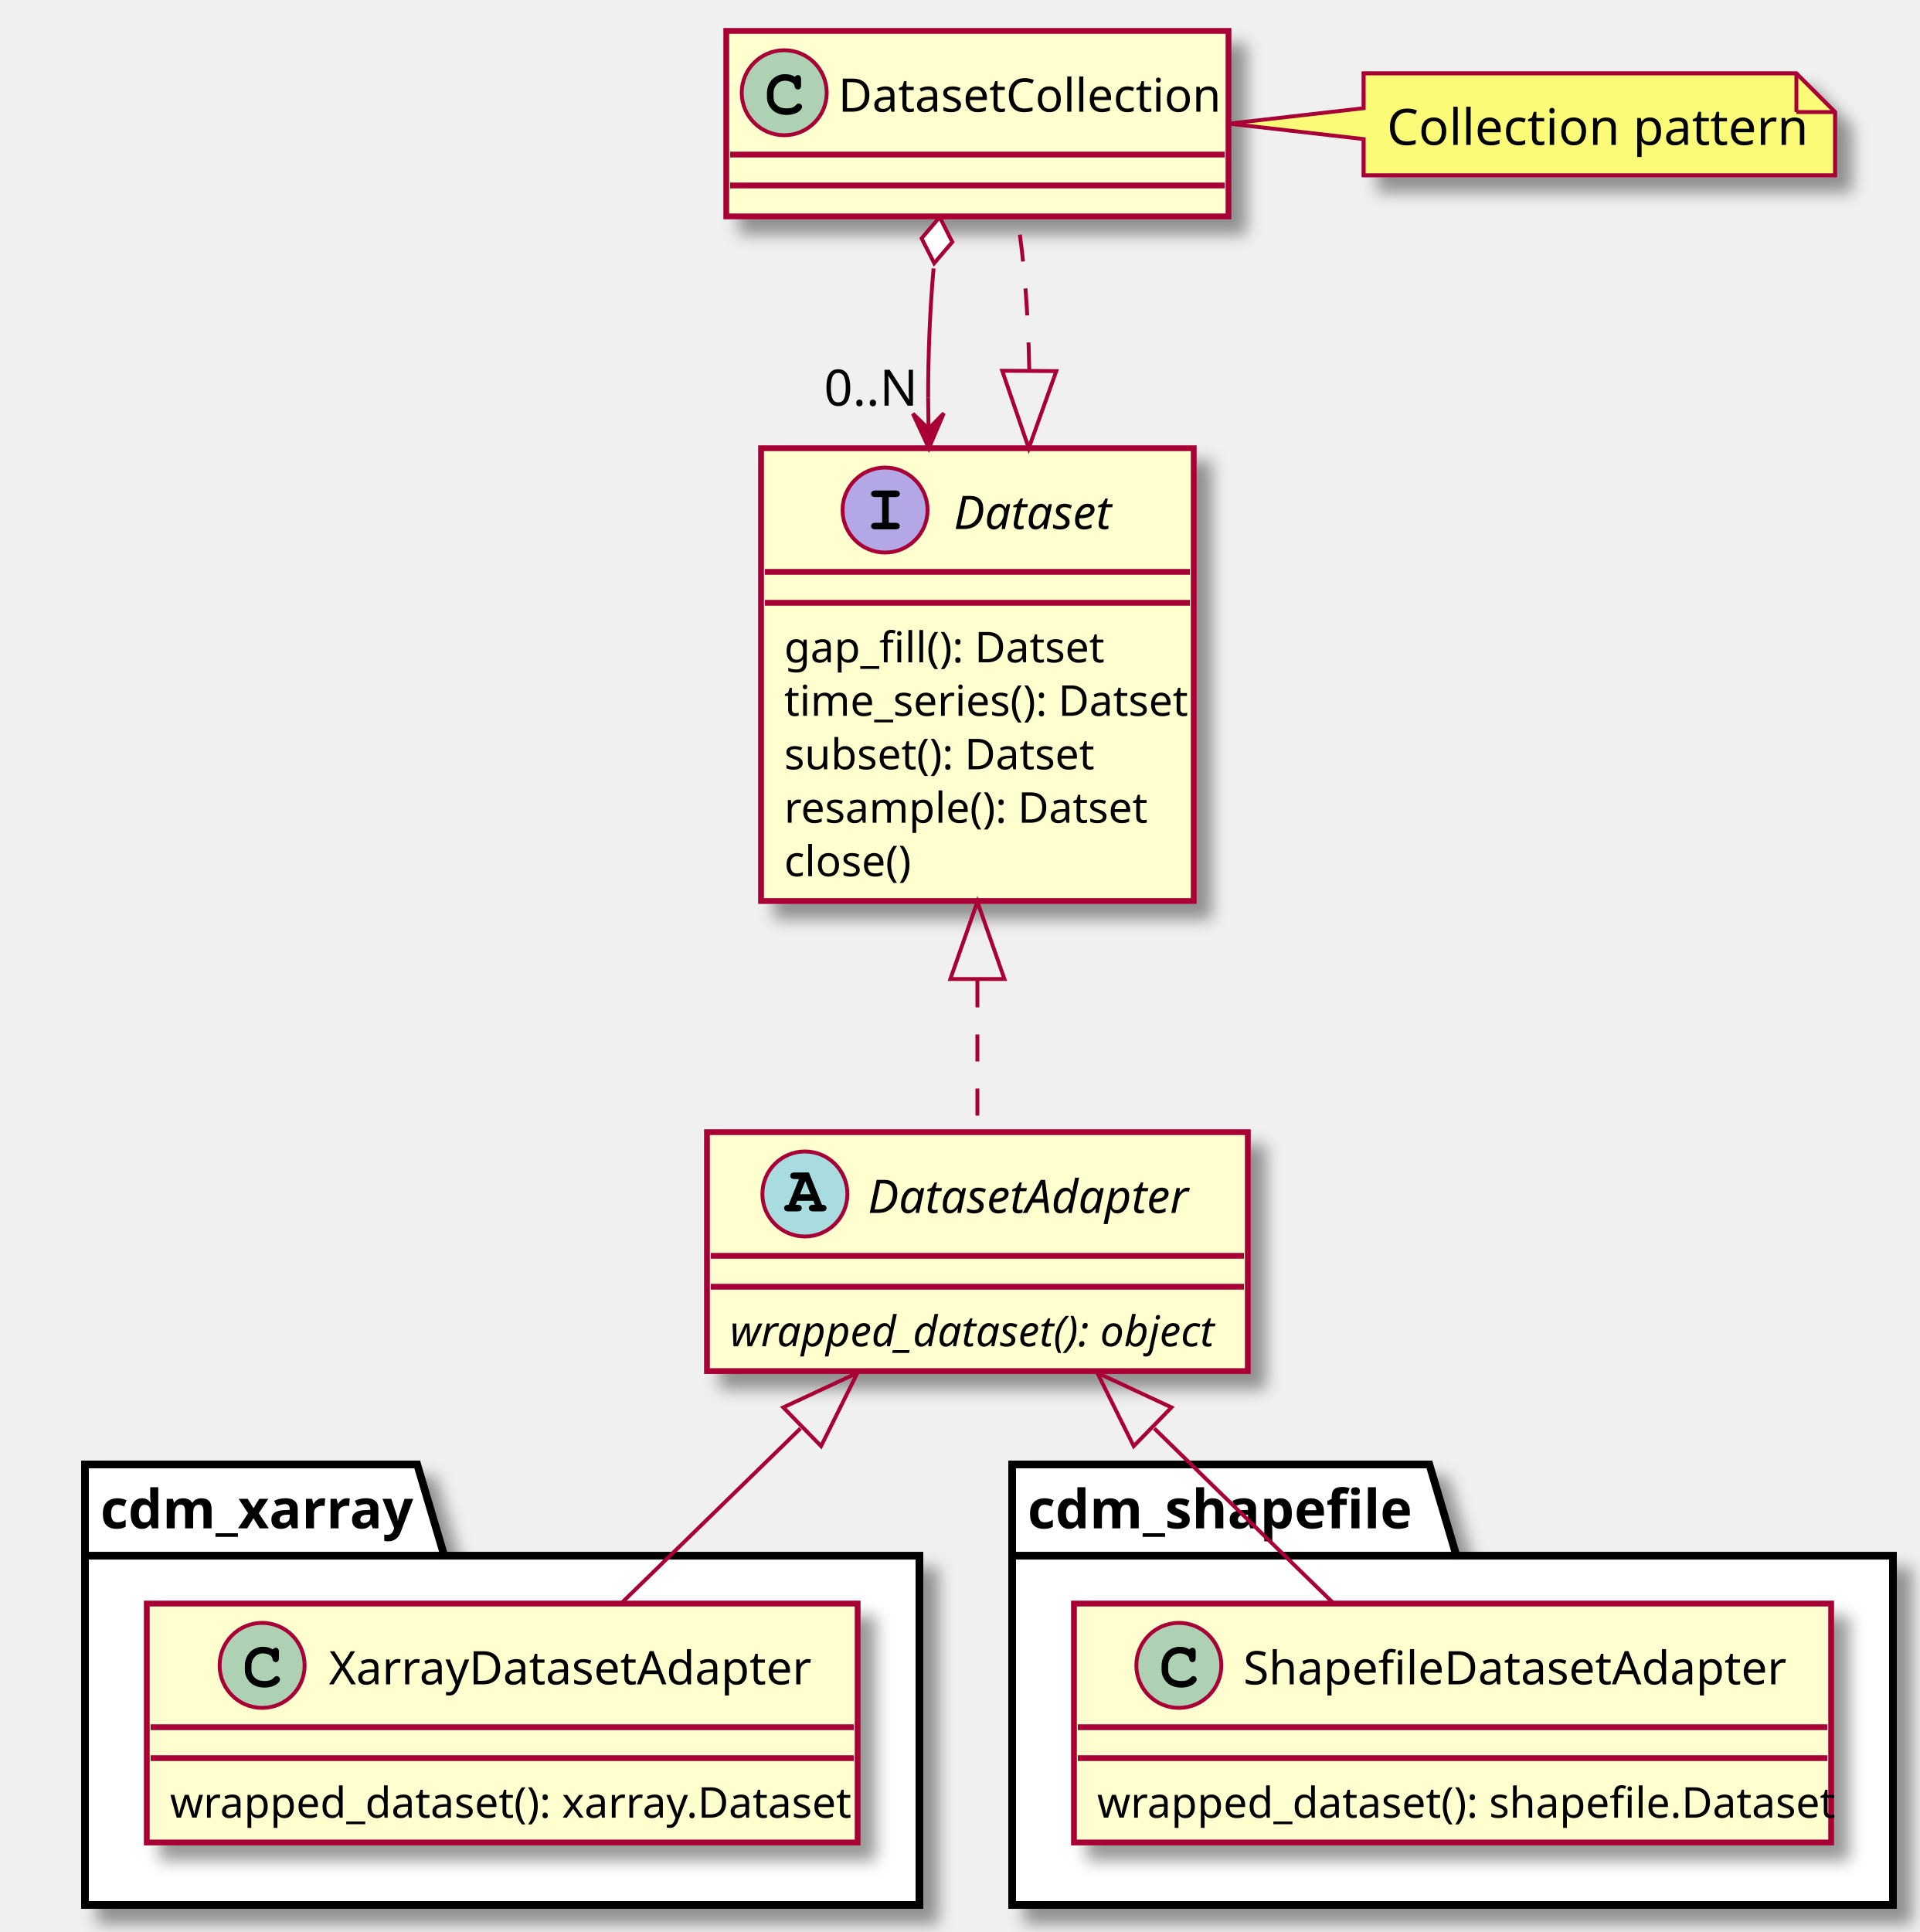
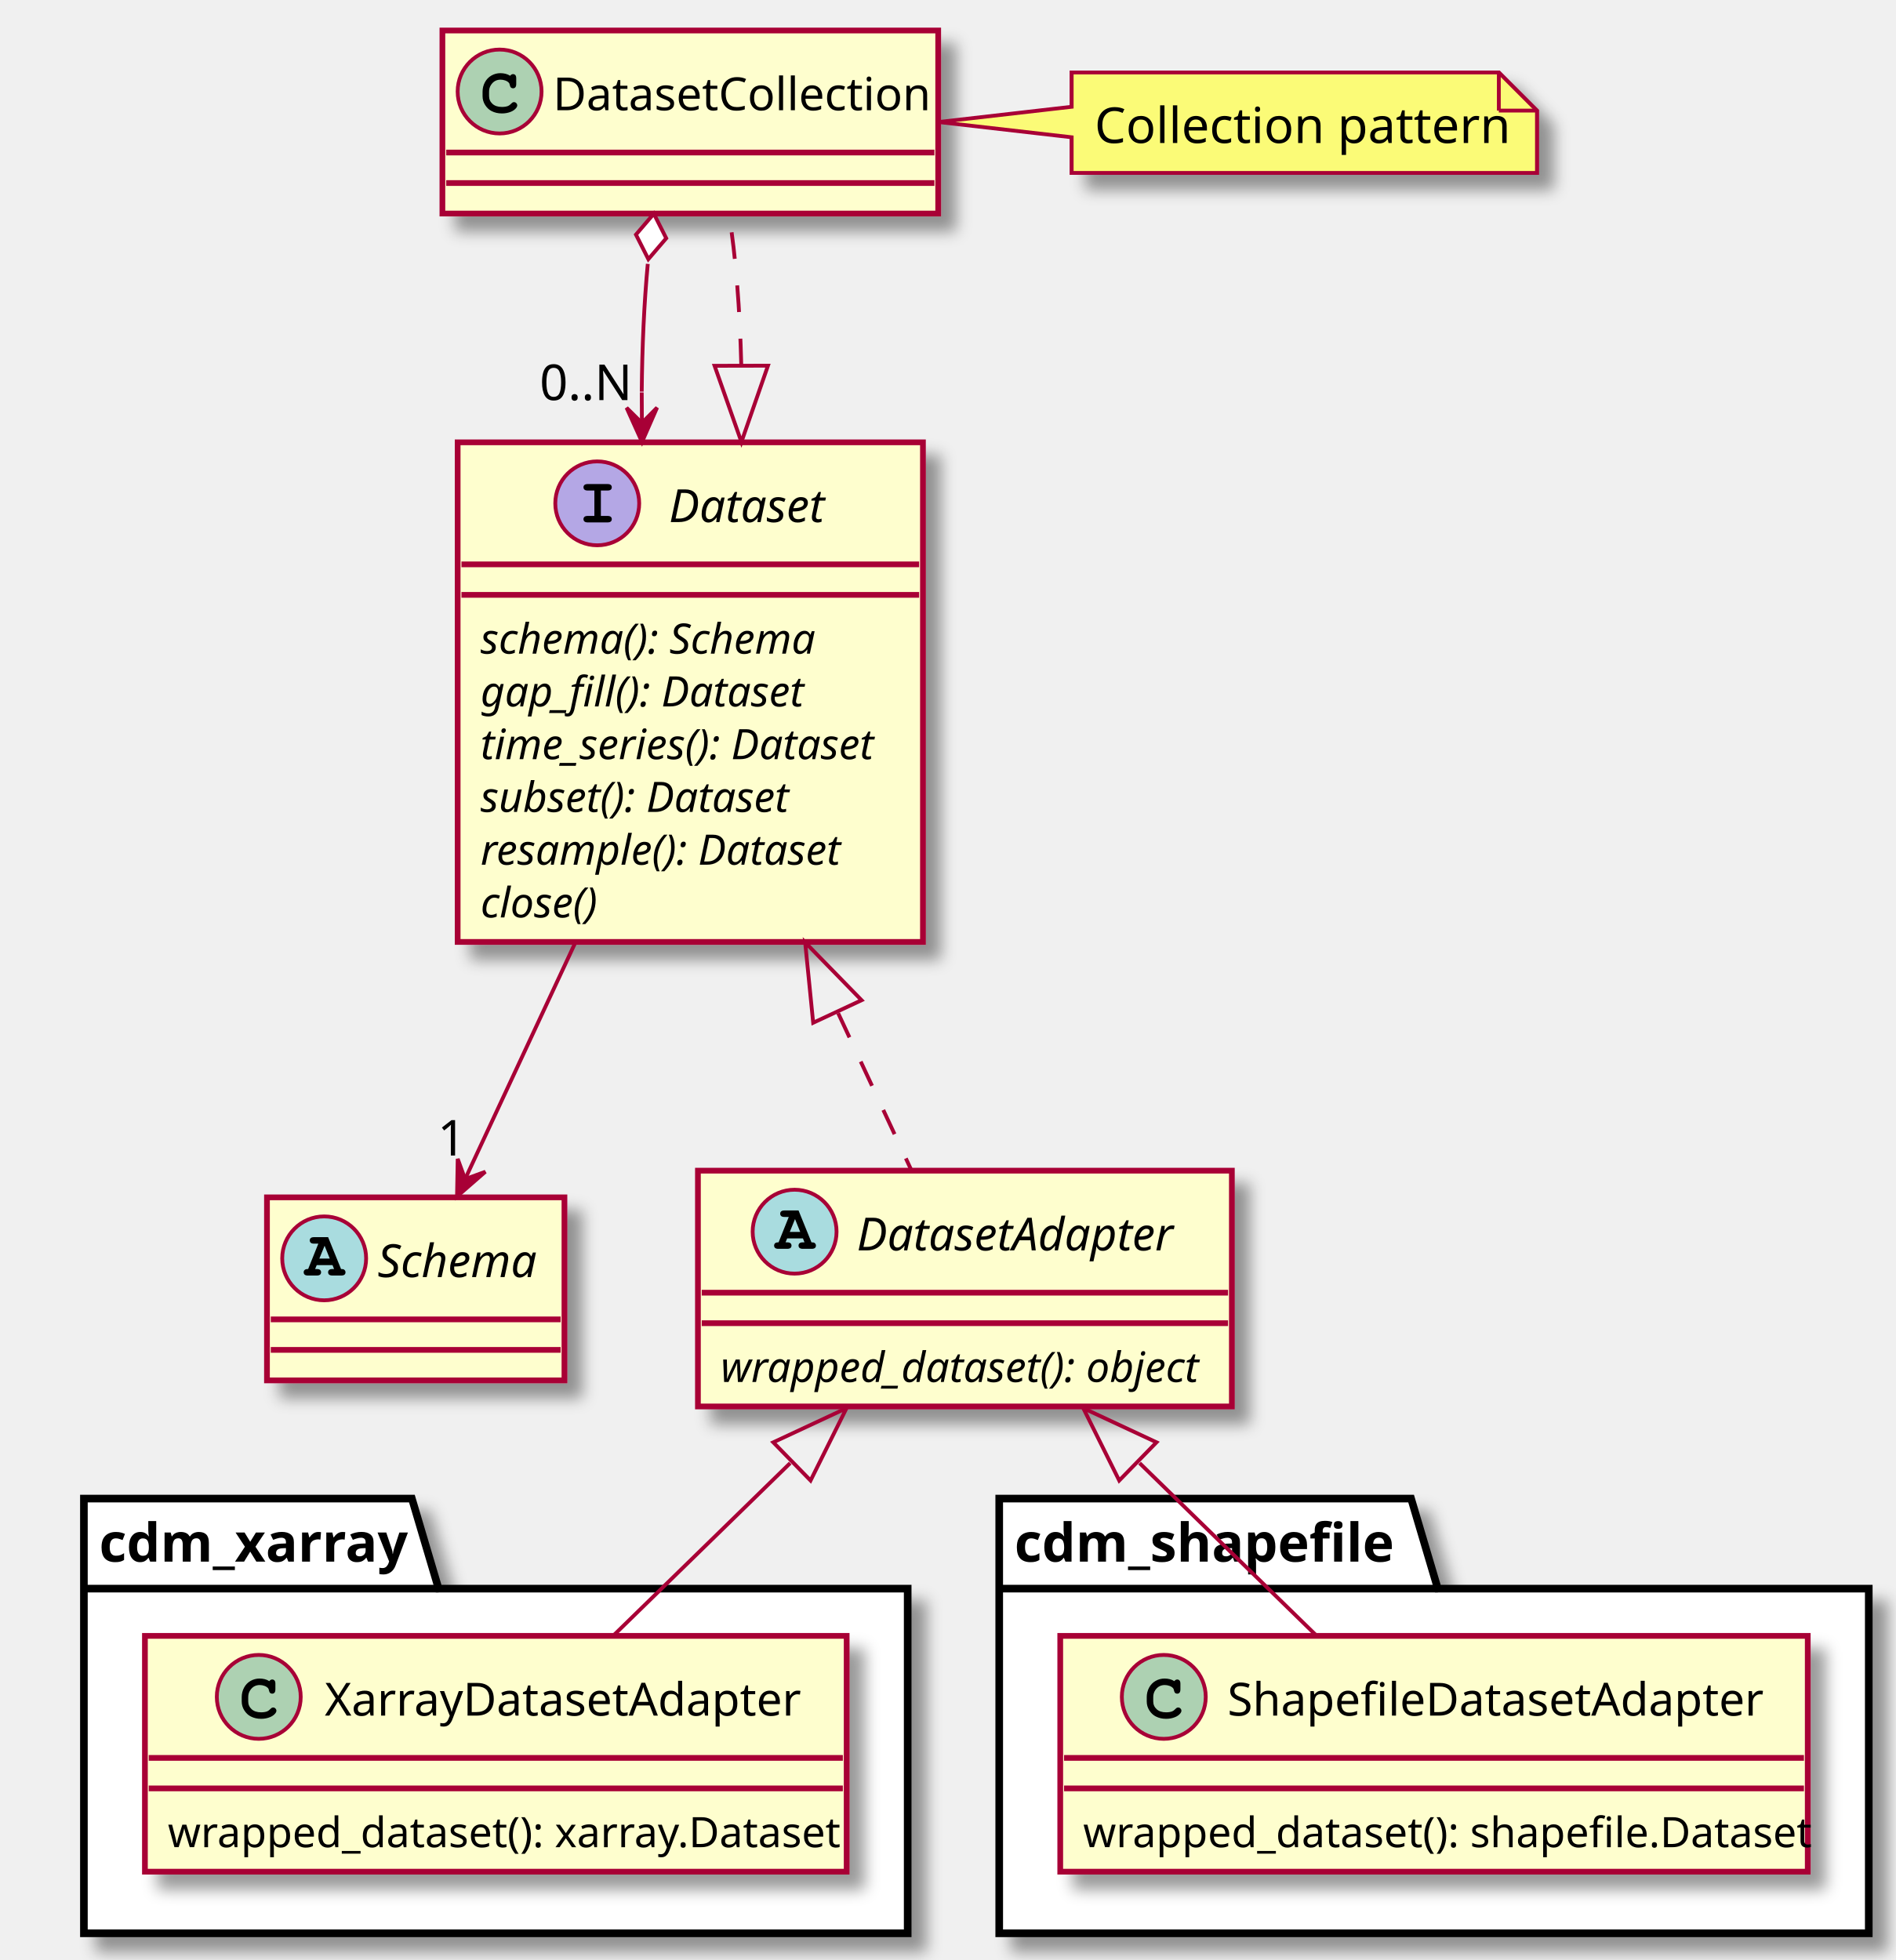
- <svg xmlns="http://www.w3.org/2000/svg" height="500px" style="width:497px;height:500px;" version="1.1" viewBox="0 0 497 500" width="497px">
+ <svg xmlns="http://www.w3.org/2000/svg" height="514px" style="width:497px;height:514px;" version="1.1" viewBox="0 0 497 514" width="497px">
  <defs>
    <filter height="300%" id="f1" width="300%" x="-1" y="-1">
      <feGaussianBlur result="blurOut" stdDeviation="2.0" />
      <feColorMatrix in="blurOut" result="blurOut2" type="matrix" values="0 0 0 0 0 0 0 0 0 0 0 0 0 0 0 0 0 0 .4 0" />
      <feOffset dx="4.0" dy="4.0" in="blurOut2" result="blurOut3" />
      <feBlend in="SourceGraphic" in2="blurOut3" mode="normal" />
    </filter>
  </defs>
  <g>
-     <polygon fill="#FFFFFF" filter="url(#f1)" points="22,379,108,379,115,402.609,238,402.609,238,493,22,493,22,379" style="stroke: #000000; stroke-width: 2.0;" />
-     <line style="stroke: #000000; stroke-width: 2.0;" x1="22" x2="115" y1="402.609" y2="402.609" />
-     <text fill="#000000" font-family="sans-serif" font-size="14" font-weight="bold" lengthAdjust="spacingAndGlyphs" textLength="80" x="26" y="395.533">cdm_xarray</text>
-     <polygon fill="#FFFFFF" filter="url(#f1)" points="262,379,370,379,377,402.609,490,402.609,490,493,262,493,262,379" style="stroke: #000000; stroke-width: 2.0;" />
-     <line style="stroke: #000000; stroke-width: 2.0;" x1="262" x2="377" y1="402.609" y2="402.609" />
-     <text fill="#000000" font-family="sans-serif" font-size="14" font-weight="bold" lengthAdjust="spacingAndGlyphs" textLength="102" x="266" y="395.533">cdm_shapefile</text>
-     <rect fill="#FEFECE" filter="url(#f1)" height="61.836" style="stroke: #A80036; stroke-width: 1.5;" width="184" x="38" y="415" />
-     <ellipse cx="67.85" cy="431" fill="#ADD1B2" rx="11" ry="11" style="stroke: #A80036; stroke-width: 1.0;" />
-     <path d="M70.616,426.875 Q70.772,426.656 70.959,426.547 Q71.147,426.438 71.366,426.438 Q71.741,426.438 71.975,426.695 Q72.209,426.953 72.209,427.562 L72.209,429.016 Q72.209,429.625 71.975,429.891 Q71.741,430.156 71.366,430.156 Q71.022,430.156 70.819,429.953 Q70.616,429.766 70.506,429.25 Q70.459,428.891 70.272,428.703 Q69.944,428.328 69.334,428.109 Q68.725,427.891 68.1,427.891 Q67.334,427.891 66.702,428.219 Q66.069,428.547 65.577,429.297 Q65.084,430.047 65.084,431.078 L65.084,432.172 Q65.084,433.406 65.975,434.227 Q66.866,435.047 68.459,435.047 Q69.397,435.047 70.053,434.797 Q70.444,434.641 70.866,434.203 Q71.131,433.938 71.28,433.859 Q71.428,433.781 71.631,433.781 Q71.959,433.781 72.217,434.039 Q72.475,434.297 72.475,434.641 Q72.475,434.984 72.131,435.391 Q71.631,435.969 70.834,436.297 Q69.756,436.75 68.459,436.75 Q66.944,436.75 65.741,436.125 Q64.756,435.625 64.069,434.555 Q63.381,433.484 63.381,432.203 L63.381,431.047 Q63.381,429.719 63.998,428.57 Q64.616,427.422 65.709,426.805 Q66.803,426.188 68.037,426.188 Q68.772,426.188 69.42,426.352 Q70.069,426.516 70.616,426.875 Z " />
-     <text fill="#000000" font-family="sans-serif" font-size="12" lengthAdjust="spacingAndGlyphs" textLength="119" x="85.15" y="435.91">XarrayDatasetAdapter</text>
-     <line style="stroke: #A80036; stroke-width: 1.5;" x1="39" x2="221" y1="447" y2="447" />
-     <line style="stroke: #A80036; stroke-width: 1.5;" x1="39" x2="221" y1="455" y2="455" />
-     <text fill="#000000" font-family="sans-serif" font-size="11" lengthAdjust="spacingAndGlyphs" textLength="172" x="44" y="470.419">wrapped_dataset(): xarray.Dataset</text>
-     <rect fill="#FEFECE" filter="url(#f1)" height="61.836" style="stroke: #A80036; stroke-width: 1.5;" width="196" x="278" y="415" />
-     <ellipse cx="305.15" cy="431" fill="#ADD1B2" rx="11" ry="11" style="stroke: #A80036; stroke-width: 1.0;" />
-     <path d="M307.916,426.875 Q308.072,426.656 308.259,426.547 Q308.447,426.438 308.666,426.438 Q309.041,426.438 309.275,426.695 Q309.509,426.953 309.509,427.562 L309.509,429.016 Q309.509,429.625 309.275,429.891 Q309.041,430.156 308.666,430.156 Q308.322,430.156 308.119,429.953 Q307.916,429.766 307.806,429.25 Q307.759,428.891 307.572,428.703 Q307.244,428.328 306.634,428.109 Q306.025,427.891 305.4,427.891 Q304.634,427.891 304.002,428.219 Q303.369,428.547 302.877,429.297 Q302.384,430.047 302.384,431.078 L302.384,432.172 Q302.384,433.406 303.275,434.227 Q304.166,435.047 305.759,435.047 Q306.697,435.047 307.353,434.797 Q307.744,434.641 308.166,434.203 Q308.431,433.938 308.58,433.859 Q308.728,433.781 308.931,433.781 Q309.259,433.781 309.517,434.039 Q309.775,434.297 309.775,434.641 Q309.775,434.984 309.431,435.391 Q308.931,435.969 308.134,436.297 Q307.056,436.75 305.759,436.75 Q304.244,436.75 303.041,436.125 Q302.056,435.625 301.369,434.555 Q300.681,433.484 300.681,432.203 L300.681,431.047 Q300.681,429.719 301.298,428.57 Q301.916,427.422 303.009,426.805 Q304.103,426.188 305.337,426.188 Q306.072,426.188 306.72,426.352 Q307.369,426.516 307.916,426.875 Z " />
-     <text fill="#000000" font-family="sans-serif" font-size="12" lengthAdjust="spacingAndGlyphs" textLength="137" x="321.85" y="435.91">ShapefileDatasetAdapter</text>
-     <line style="stroke: #A80036; stroke-width: 1.5;" x1="279" x2="473" y1="447" y2="447" />
-     <line style="stroke: #A80036; stroke-width: 1.5;" x1="279" x2="473" y1="455" y2="455" />
-     <text fill="#000000" font-family="sans-serif" font-size="11" lengthAdjust="spacingAndGlyphs" textLength="184" x="284" y="470.419">wrapped_dataset(): shapefile.Dataset</text>
-     <rect fill="#FEFECE" filter="url(#f1)" height="117.18" style="stroke: #A80036; stroke-width: 1.5;" width="112" x="197" y="116" />
-     <ellipse cx="229.1" cy="132" fill="#B4A7E5" rx="11" ry="11" style="stroke: #A80036; stroke-width: 1.0;" />
-     <path d="M230.053,128.641 L230.053,135.297 L231.772,135.297 Q232.381,135.297 232.647,135.531 Q232.912,135.766 232.912,136.156 Q232.912,136.531 232.647,136.766 Q232.381,137 231.772,137 L226.631,137 Q226.022,137 225.756,136.766 Q225.491,136.531 225.491,136.141 Q225.491,135.766 225.756,135.531 Q226.022,135.297 226.631,135.297 L228.35,135.297 L228.35,128.641 L226.631,128.641 Q226.022,128.641 225.756,128.406 Q225.491,128.172 225.491,127.781 Q225.491,127.406 225.756,127.172 Q226.022,126.938 226.631,126.938 L231.772,126.938 Q232.381,126.938 232.647,127.172 Q232.912,127.406 232.912,127.781 Q232.912,128.172 232.647,128.406 Q232.381,128.641 231.772,128.641 L230.053,128.641 Z " />
-     <text fill="#000000" font-family="sans-serif" font-size="12" font-style="italic" lengthAdjust="spacingAndGlyphs" textLength="42" x="246.9" y="136.91">Dataset</text>
-     <line style="stroke: #A80036; stroke-width: 1.5;" x1="198" x2="308" y1="148" y2="148" />
-     <line style="stroke: #A80036; stroke-width: 1.5;" x1="198" x2="308" y1="156" y2="156" />
-     <text fill="#000000" font-family="sans-serif" font-size="11" lengthAdjust="spacingAndGlyphs" textLength="79" x="203" y="171.419">gap_fill(): Datset</text>
-     <text fill="#000000" font-family="sans-serif" font-size="11" lengthAdjust="spacingAndGlyphs" textLength="100" x="203" y="185.255">time_series(): Datset</text>
-     <text fill="#000000" font-family="sans-serif" font-size="11" lengthAdjust="spacingAndGlyphs" textLength="78" x="203" y="199.091">subset(): Datset</text>
-     <text fill="#000000" font-family="sans-serif" font-size="11" lengthAdjust="spacingAndGlyphs" textLength="89" x="203" y="212.927">resample(): Datset</text>
-     <text fill="#000000" font-family="sans-serif" font-size="11" lengthAdjust="spacingAndGlyphs" textLength="34" x="203" y="226.763">close()</text>
-     <rect fill="#FEFECE" filter="url(#f1)" height="61.836" style="stroke: #A80036; stroke-width: 1.5;" width="140" x="183" y="293" />
-     <ellipse cx="208.35" cy="309" fill="#A9DCDF" rx="11" ry="11" style="stroke: #A80036; stroke-width: 1.0;" />
-     <path d="M210.537,310.766 L206.397,310.766 L205.975,311.797 L206.397,311.797 Q207.006,311.797 207.272,312.031 Q207.537,312.266 207.537,312.656 Q207.537,313.031 207.272,313.266 Q207.006,313.5 206.397,313.5 L204.1,313.5 Q203.491,313.5 203.233,313.266 Q202.975,313.031 202.975,312.641 Q202.975,312.266 203.248,312.023 Q203.522,311.781 204.147,311.797 L206.819,305.141 L205.709,305.141 Q205.1,305.141 204.834,304.906 Q204.569,304.672 204.569,304.281 Q204.569,303.906 204.834,303.672 Q205.1,303.438 205.709,303.438 L209.381,303.438 L212.772,311.797 Q213.366,311.797 213.553,311.938 Q213.944,312.203 213.944,312.656 Q213.944,313.031 213.686,313.266 Q213.428,313.5 212.819,313.5 L210.522,313.5 Q209.912,313.5 209.647,313.266 Q209.381,313.031 209.381,312.641 Q209.381,312.266 209.647,312.031 Q209.912,311.797 210.522,311.797 L210.944,311.797 L210.537,310.766 Z M209.819,309.062 L208.459,305.688 L207.084,309.062 L209.819,309.062 Z " />
-     <text fill="#000000" font-family="sans-serif" font-size="12" font-style="italic" lengthAdjust="spacingAndGlyphs" textLength="85" x="224.65" y="313.91">DatasetAdapter</text>
-     <line style="stroke: #A80036; stroke-width: 1.5;" x1="184" x2="322" y1="325" y2="325" />
-     <line style="stroke: #A80036; stroke-width: 1.5;" x1="184" x2="322" y1="333" y2="333" />
-     <text fill="#000000" font-family="sans-serif" font-size="11" font-style="italic" lengthAdjust="spacingAndGlyphs" textLength="128" x="189" y="348.419">wrapped_dataset(): object</text>
-     <rect fill="#FEFECE" filter="url(#f1)" height="48" style="stroke: #A80036; stroke-width: 1.5;" width="130" x="188" y="8" />
-     <ellipse cx="203" cy="24" fill="#ADD1B2" rx="11" ry="11" style="stroke: #A80036; stroke-width: 1.0;" />
-     <path d="M205.766,19.875 Q205.922,19.656 206.109,19.547 Q206.297,19.438 206.516,19.438 Q206.891,19.438 207.125,19.695 Q207.359,19.953 207.359,20.562 L207.359,22.016 Q207.359,22.625 207.125,22.891 Q206.891,23.156 206.516,23.156 Q206.172,23.156 205.969,22.953 Q205.766,22.766 205.656,22.25 Q205.609,21.891 205.422,21.703 Q205.094,21.328 204.484,21.109 Q203.875,20.891 203.25,20.891 Q202.484,20.891 201.852,21.219 Q201.219,21.547 200.727,22.297 Q200.234,23.047 200.234,24.078 L200.234,25.172 Q200.234,26.406 201.125,27.227 Q202.016,28.047 203.609,28.047 Q204.547,28.047 205.203,27.797 Q205.594,27.641 206.016,27.203 Q206.281,26.938 206.43,26.859 Q206.578,26.781 206.781,26.781 Q207.109,26.781 207.367,27.039 Q207.625,27.297 207.625,27.641 Q207.625,27.984 207.281,28.391 Q206.781,28.969 205.984,29.297 Q204.906,29.75 203.609,29.75 Q202.094,29.75 200.891,29.125 Q199.906,28.625 199.219,27.555 Q198.531,26.484 198.531,25.203 L198.531,24.047 Q198.531,22.719 199.148,21.57 Q199.766,20.422 200.859,19.805 Q201.953,19.188 203.188,19.188 Q203.922,19.188 204.57,19.352 Q205.219,19.516 205.766,19.875 Z " />
-     <text fill="#000000" font-family="sans-serif" font-size="12" lengthAdjust="spacingAndGlyphs" textLength="98" x="217" y="28.91">DatasetCollection</text>
-     <line style="stroke: #A80036; stroke-width: 1.5;" x1="189" x2="317" y1="40" y2="40" />
-     <line style="stroke: #A80036; stroke-width: 1.5;" x1="189" x2="317" y1="48" y2="48" />
-     <polygon fill="#FBFB77" filter="url(#f1)" points="353,19,353,45.352,475,45.352,475,29,465,19,353,19" style="stroke: #A80036; stroke-width: 1.0;" />
-     <polygon fill="#FBFB77" points="353,19,353,28,318.092,32,353,36,353,45.352,475,45.352,475,29,465,19,353,19" style="stroke: #A80036; stroke-width: 1.0;" />
-     <line style="stroke: #A80036; stroke-width: 1.0;" x1="465" x2="465" y1="19" y2="29" />
-     <line style="stroke: #A80036; stroke-width: 1.0;" x1="475" x2="465" y1="29" y2="29" />
-     <text fill="#000000" font-family="sans-serif" font-size="13" lengthAdjust="spacingAndGlyphs" textLength="101" x="359" y="37.495">Collection pattern</text>
-     <path d="M253,253.707 C253,267.641 253,281.362 253,292.87 " fill="none" style="stroke: #A80036; stroke-width: 1.0; stroke-dasharray: 7.0,7.0;" />
-     <polygon fill="none" points="246,253.373,253,233.373,260,253.373,246,253.373" style="stroke: #A80036; stroke-width: 1.0;" />
-     <path d="M266.429,95.62 C266.16,81.23 265.128,67.273 263.333,56.201 " fill="none" style="stroke: #A80036; stroke-width: 1.0; stroke-dasharray: 7.0,7.0;" />
-     <polygon fill="none" points="273.427,96.04,266.301,115.995,259.427,95.952,273.427,96.04" style="stroke: #A80036; stroke-width: 1.0;" />
-     <path d="M241.663,69.467 C240.729,79.78 240.258,91.367 240.25,102.964 " fill="none" style="stroke: #A80036; stroke-width: 1.0;" />
-     <polygon fill="#A80036" points="240.438,115.995,244.307,106.938,240.365,110.996,236.308,107.054,240.438,115.995" style="stroke: #A80036; stroke-width: 1.0;" />
-     <line style="stroke: #A80036; stroke-width: 1.0;" x1="240.365" x2="240.25" y1="110.996" y2="102.997" />
-     <polygon fill="#FFFFFF" points="243.241,56.201,238.56,61.687,241.823,68.117,246.504,62.632,243.241,56.201" style="stroke: #A80036; stroke-width: 1.0;" />
-     <text fill="#000000" font-family="sans-serif" font-size="13" lengthAdjust="spacingAndGlyphs" textLength="24" x="213.291" y="104.98">0..N</text>
-     <path d="M207.197,369.686 C191.807,384.701 175.011,401.087 161.028,414.729 " fill="none" style="stroke: #A80036; stroke-width: 1.0;" />
-     <polygon fill="none" points="202.758,364.237,221.962,355.281,212.535,374.258,202.758,364.237" style="stroke: #A80036; stroke-width: 1.0;" />
-     <path d="M298.803,369.686 C314.193,384.701 330.989,401.087 344.972,414.729 " fill="none" style="stroke: #A80036; stroke-width: 1.0;" />
-     <polygon fill="none" points="293.465,374.258,284.038,355.281,303.242,364.237,293.465,374.258" style="stroke: #A80036; stroke-width: 1.0;" />
+     <polygon fill="#FFFFFF" filter="url(#f1)" points="22,393,108,393,115,416.609,238,416.609,238,507,22,507,22,393" style="stroke: #000000; stroke-width: 2.0;" />
+     <line style="stroke: #000000; stroke-width: 2.0;" x1="22" x2="115" y1="416.609" y2="416.609" />
+     <text fill="#000000" font-family="sans-serif" font-size="14" font-weight="bold" lengthAdjust="spacingAndGlyphs" textLength="80" x="26" y="409.533">cdm_xarray</text>
+     <polygon fill="#FFFFFF" filter="url(#f1)" points="262,393,370,393,377,416.609,490,416.609,490,507,262,507,262,393" style="stroke: #000000; stroke-width: 2.0;" />
+     <line style="stroke: #000000; stroke-width: 2.0;" x1="262" x2="377" y1="416.609" y2="416.609" />
+     <text fill="#000000" font-family="sans-serif" font-size="14" font-weight="bold" lengthAdjust="spacingAndGlyphs" textLength="102" x="266" y="409.533">cdm_shapefile</text>
+     <rect fill="#FEFECE" filter="url(#f1)" height="61.836" style="stroke: #A80036; stroke-width: 1.5;" width="184" x="38" y="429" />
+     <ellipse cx="67.85" cy="445" fill="#ADD1B2" rx="11" ry="11" style="stroke: #A80036; stroke-width: 1.0;" />
+     <path d="M70.616,440.875 Q70.772,440.656 70.959,440.547 Q71.147,440.438 71.366,440.438 Q71.741,440.438 71.975,440.695 Q72.209,440.953 72.209,441.562 L72.209,443.016 Q72.209,443.625 71.975,443.891 Q71.741,444.156 71.366,444.156 Q71.022,444.156 70.819,443.953 Q70.616,443.766 70.506,443.25 Q70.459,442.891 70.272,442.703 Q69.944,442.328 69.334,442.109 Q68.725,441.891 68.1,441.891 Q67.334,441.891 66.702,442.219 Q66.069,442.547 65.577,443.297 Q65.084,444.047 65.084,445.078 L65.084,446.172 Q65.084,447.406 65.975,448.227 Q66.866,449.047 68.459,449.047 Q69.397,449.047 70.053,448.797 Q70.444,448.641 70.866,448.203 Q71.131,447.938 71.28,447.859 Q71.428,447.781 71.631,447.781 Q71.959,447.781 72.217,448.039 Q72.475,448.297 72.475,448.641 Q72.475,448.984 72.131,449.391 Q71.631,449.969 70.834,450.297 Q69.756,450.75 68.459,450.75 Q66.944,450.75 65.741,450.125 Q64.756,449.625 64.069,448.555 Q63.381,447.484 63.381,446.203 L63.381,445.047 Q63.381,443.719 63.998,442.57 Q64.616,441.422 65.709,440.805 Q66.803,440.188 68.037,440.188 Q68.772,440.188 69.42,440.352 Q70.069,440.516 70.616,440.875 Z " />
+     <text fill="#000000" font-family="sans-serif" font-size="12" lengthAdjust="spacingAndGlyphs" textLength="119" x="85.15" y="449.91">XarrayDatasetAdapter</text>
+     <line style="stroke: #A80036; stroke-width: 1.5;" x1="39" x2="221" y1="461" y2="461" />
+     <line style="stroke: #A80036; stroke-width: 1.5;" x1="39" x2="221" y1="469" y2="469" />
+     <text fill="#000000" font-family="sans-serif" font-size="11" lengthAdjust="spacingAndGlyphs" textLength="172" x="44" y="484.419">wrapped_dataset(): xarray.Dataset</text>
+     <rect fill="#FEFECE" filter="url(#f1)" height="61.836" style="stroke: #A80036; stroke-width: 1.5;" width="196" x="278" y="429" />
+     <ellipse cx="305.15" cy="445" fill="#ADD1B2" rx="11" ry="11" style="stroke: #A80036; stroke-width: 1.0;" />
+     <path d="M307.916,440.875 Q308.072,440.656 308.259,440.547 Q308.447,440.438 308.666,440.438 Q309.041,440.438 309.275,440.695 Q309.509,440.953 309.509,441.562 L309.509,443.016 Q309.509,443.625 309.275,443.891 Q309.041,444.156 308.666,444.156 Q308.322,444.156 308.119,443.953 Q307.916,443.766 307.806,443.25 Q307.759,442.891 307.572,442.703 Q307.244,442.328 306.634,442.109 Q306.025,441.891 305.4,441.891 Q304.634,441.891 304.002,442.219 Q303.369,442.547 302.877,443.297 Q302.384,444.047 302.384,445.078 L302.384,446.172 Q302.384,447.406 303.275,448.227 Q304.166,449.047 305.759,449.047 Q306.697,449.047 307.353,448.797 Q307.744,448.641 308.166,448.203 Q308.431,447.938 308.58,447.859 Q308.728,447.781 308.931,447.781 Q309.259,447.781 309.517,448.039 Q309.775,448.297 309.775,448.641 Q309.775,448.984 309.431,449.391 Q308.931,449.969 308.134,450.297 Q307.056,450.75 305.759,450.75 Q304.244,450.75 303.041,450.125 Q302.056,449.625 301.369,448.555 Q300.681,447.484 300.681,446.203 L300.681,445.047 Q300.681,443.719 301.298,442.57 Q301.916,441.422 303.009,440.805 Q304.103,440.188 305.337,440.188 Q306.072,440.188 306.72,440.352 Q307.369,440.516 307.916,440.875 Z " />
+     <text fill="#000000" font-family="sans-serif" font-size="12" lengthAdjust="spacingAndGlyphs" textLength="137" x="321.85" y="449.91">ShapefileDatasetAdapter</text>
+     <line style="stroke: #A80036; stroke-width: 1.5;" x1="279" x2="473" y1="461" y2="461" />
+     <line style="stroke: #A80036; stroke-width: 1.5;" x1="279" x2="473" y1="469" y2="469" />
+     <text fill="#000000" font-family="sans-serif" font-size="11" lengthAdjust="spacingAndGlyphs" textLength="184" x="284" y="484.419">wrapped_dataset(): shapefile.Dataset</text>
+     <rect fill="#FEFECE" filter="url(#f1)" height="131.016" style="stroke: #A80036; stroke-width: 1.5;" width="122" x="120" y="116" />
+     <ellipse cx="156.6" cy="132" fill="#B4A7E5" rx="11" ry="11" style="stroke: #A80036; stroke-width: 1.0;" />
+     <path d="M157.553,128.641 L157.553,135.297 L159.272,135.297 Q159.881,135.297 160.147,135.531 Q160.412,135.766 160.412,136.156 Q160.412,136.531 160.147,136.766 Q159.881,137 159.272,137 L154.131,137 Q153.522,137 153.256,136.766 Q152.991,136.531 152.991,136.141 Q152.991,135.766 153.256,135.531 Q153.522,135.297 154.131,135.297 L155.85,135.297 L155.85,128.641 L154.131,128.641 Q153.522,128.641 153.256,128.406 Q152.991,128.172 152.991,127.781 Q152.991,127.406 153.256,127.172 Q153.522,126.938 154.131,126.938 L159.272,126.938 Q159.881,126.938 160.147,127.172 Q160.412,127.406 160.412,127.781 Q160.412,128.172 160.147,128.406 Q159.881,128.641 159.272,128.641 L157.553,128.641 Z " />
+     <text fill="#000000" font-family="sans-serif" font-size="12" font-style="italic" lengthAdjust="spacingAndGlyphs" textLength="42" x="175.4" y="136.91">Dataset</text>
+     <line style="stroke: #A80036; stroke-width: 1.5;" x1="121" x2="241" y1="148" y2="148" />
+     <line style="stroke: #A80036; stroke-width: 1.5;" x1="121" x2="241" y1="156" y2="156" />
+     <text fill="#000000" font-family="sans-serif" font-size="11" font-style="italic" lengthAdjust="spacingAndGlyphs" textLength="93" x="126" y="171.419">schema(): Schema</text>
+     <text fill="#000000" font-family="sans-serif" font-size="11" font-style="italic" lengthAdjust="spacingAndGlyphs" textLength="88" x="126" y="185.255">gap_fill(): Dataset</text>
+     <text fill="#000000" font-family="sans-serif" font-size="11" font-style="italic" lengthAdjust="spacingAndGlyphs" textLength="110" x="126" y="199.091">time_series(): Dataset</text>
+     <text fill="#000000" font-family="sans-serif" font-size="11" font-style="italic" lengthAdjust="spacingAndGlyphs" textLength="86" x="126" y="212.927">subset(): Dataset</text>
+     <text fill="#000000" font-family="sans-serif" font-size="11" font-style="italic" lengthAdjust="spacingAndGlyphs" textLength="98" x="126" y="226.763">resample(): Dataset</text>
+     <text fill="#000000" font-family="sans-serif" font-size="11" font-style="italic" lengthAdjust="spacingAndGlyphs" textLength="35" x="126" y="240.599">close()</text>
+     <rect fill="#FEFECE" filter="url(#f1)" height="48" style="stroke: #A80036; stroke-width: 1.5;" width="78" x="70" y="314" />
+     <ellipse cx="85" cy="330" fill="#A9DCDF" rx="11" ry="11" style="stroke: #A80036; stroke-width: 1.0;" />
+     <path d="M87.188,331.766 L83.047,331.766 L82.625,332.797 L83.047,332.797 Q83.656,332.797 83.922,333.031 Q84.188,333.266 84.188,333.656 Q84.188,334.031 83.922,334.266 Q83.656,334.5 83.047,334.5 L80.75,334.5 Q80.141,334.5 79.883,334.266 Q79.625,334.031 79.625,333.641 Q79.625,333.266 79.898,333.023 Q80.172,332.781 80.797,332.797 L83.469,326.141 L82.359,326.141 Q81.75,326.141 81.484,325.906 Q81.219,325.672 81.219,325.281 Q81.219,324.906 81.484,324.672 Q81.75,324.438 82.359,324.438 L86.031,324.438 L89.422,332.797 Q90.016,332.797 90.203,332.938 Q90.594,333.203 90.594,333.656 Q90.594,334.031 90.336,334.266 Q90.078,334.5 89.469,334.5 L87.172,334.5 Q86.562,334.5 86.297,334.266 Q86.031,334.031 86.031,333.641 Q86.031,333.266 86.297,333.031 Q86.562,332.797 87.172,332.797 L87.594,332.797 L87.188,331.766 Z M86.469,330.062 L85.109,326.688 L83.734,330.062 L86.469,330.062 Z " />
+     <text fill="#000000" font-family="sans-serif" font-size="12" font-style="italic" lengthAdjust="spacingAndGlyphs" textLength="46" x="99" y="334.91">Schema</text>
+     <line style="stroke: #A80036; stroke-width: 1.5;" x1="71" x2="147" y1="346" y2="346" />
+     <line style="stroke: #A80036; stroke-width: 1.5;" x1="71" x2="147" y1="354" y2="354" />
+     <rect fill="#FEFECE" filter="url(#f1)" height="61.836" style="stroke: #A80036; stroke-width: 1.5;" width="140" x="183" y="307" />
+     <ellipse cx="208.35" cy="323" fill="#A9DCDF" rx="11" ry="11" style="stroke: #A80036; stroke-width: 1.0;" />
+     <path d="M210.537,324.766 L206.397,324.766 L205.975,325.797 L206.397,325.797 Q207.006,325.797 207.272,326.031 Q207.537,326.266 207.537,326.656 Q207.537,327.031 207.272,327.266 Q207.006,327.5 206.397,327.5 L204.1,327.5 Q203.491,327.5 203.233,327.266 Q202.975,327.031 202.975,326.641 Q202.975,326.266 203.248,326.023 Q203.522,325.781 204.147,325.797 L206.819,319.141 L205.709,319.141 Q205.1,319.141 204.834,318.906 Q204.569,318.672 204.569,318.281 Q204.569,317.906 204.834,317.672 Q205.1,317.438 205.709,317.438 L209.381,317.438 L212.772,325.797 Q213.366,325.797 213.553,325.938 Q213.944,326.203 213.944,326.656 Q213.944,327.031 213.686,327.266 Q213.428,327.5 212.819,327.5 L210.522,327.5 Q209.912,327.5 209.647,327.266 Q209.381,327.031 209.381,326.641 Q209.381,326.266 209.647,326.031 Q209.912,325.797 210.522,325.797 L210.944,325.797 L210.537,324.766 Z M209.819,323.062 L208.459,319.688 L207.084,323.062 L209.819,323.062 Z " />
+     <text fill="#000000" font-family="sans-serif" font-size="12" font-style="italic" lengthAdjust="spacingAndGlyphs" textLength="85" x="224.65" y="327.91">DatasetAdapter</text>
+     <line style="stroke: #A80036; stroke-width: 1.5;" x1="184" x2="322" y1="339" y2="339" />
+     <line style="stroke: #A80036; stroke-width: 1.5;" x1="184" x2="322" y1="347" y2="347" />
+     <text fill="#000000" font-family="sans-serif" font-size="11" font-style="italic" lengthAdjust="spacingAndGlyphs" textLength="128" x="189" y="362.419">wrapped_dataset(): object</text>
+     <rect fill="#FEFECE" filter="url(#f1)" height="48" style="stroke: #A80036; stroke-width: 1.5;" width="130" x="116" y="8" />
+     <ellipse cx="131" cy="24" fill="#ADD1B2" rx="11" ry="11" style="stroke: #A80036; stroke-width: 1.0;" />
+     <path d="M133.766,19.875 Q133.922,19.656 134.109,19.547 Q134.297,19.438 134.516,19.438 Q134.891,19.438 135.125,19.695 Q135.359,19.953 135.359,20.562 L135.359,22.016 Q135.359,22.625 135.125,22.891 Q134.891,23.156 134.516,23.156 Q134.172,23.156 133.969,22.953 Q133.766,22.766 133.656,22.25 Q133.609,21.891 133.422,21.703 Q133.094,21.328 132.484,21.109 Q131.875,20.891 131.25,20.891 Q130.484,20.891 129.852,21.219 Q129.219,21.547 128.727,22.297 Q128.234,23.047 128.234,24.078 L128.234,25.172 Q128.234,26.406 129.125,27.227 Q130.016,28.047 131.609,28.047 Q132.547,28.047 133.203,27.797 Q133.594,27.641 134.016,27.203 Q134.281,26.938 134.43,26.859 Q134.578,26.781 134.781,26.781 Q135.109,26.781 135.367,27.039 Q135.625,27.297 135.625,27.641 Q135.625,27.984 135.281,28.391 Q134.781,28.969 133.984,29.297 Q132.906,29.75 131.609,29.75 Q130.094,29.75 128.891,29.125 Q127.906,28.625 127.219,27.555 Q126.531,26.484 126.531,25.203 L126.531,24.047 Q126.531,22.719 127.148,21.57 Q127.766,20.422 128.859,19.805 Q129.953,19.188 131.188,19.188 Q131.922,19.188 132.57,19.352 Q133.219,19.516 133.766,19.875 Z " />
+     <text fill="#000000" font-family="sans-serif" font-size="12" lengthAdjust="spacingAndGlyphs" textLength="98" x="145" y="28.91">DatasetCollection</text>
+     <line style="stroke: #A80036; stroke-width: 1.5;" x1="117" x2="245" y1="40" y2="40" />
+     <line style="stroke: #A80036; stroke-width: 1.5;" x1="117" x2="245" y1="48" y2="48" />
+     <polygon fill="#FBFB77" filter="url(#f1)" points="281,19,281,45.352,403,45.352,403,29,393,19,281,19" style="stroke: #A80036; stroke-width: 1.0;" />
+     <polygon fill="#FBFB77" points="281,19,281,28,246.092,32,281,36,281,45.352,403,45.352,403,29,393,19,281,19" style="stroke: #A80036; stroke-width: 1.0;" />
+     <line style="stroke: #A80036; stroke-width: 1.0;" x1="393" x2="393" y1="19" y2="29" />
+     <line style="stroke: #A80036; stroke-width: 1.0;" x1="403" x2="393" y1="29" y2="29" />
+     <text fill="#000000" font-family="sans-serif" font-size="13" lengthAdjust="spacingAndGlyphs" textLength="101" x="287" y="37.495">Collection pattern</text>
+     <path d="M219.775,265.705 C226.613,280.377 233.316,294.762 238.891,306.723 " fill="none" style="stroke: #A80036; stroke-width: 1.0; stroke-dasharray: 7.0,7.0;" />
+     <polygon fill="none" points="213.221,268.212,211.117,247.127,225.91,262.298,213.221,268.212" style="stroke: #A80036; stroke-width: 1.0;" />
+     <path d="M194.367,95.814 C194.009,81.179 192.929,67.132 191.125,56.047 " fill="none" style="stroke: #A80036; stroke-width: 1.0; stroke-dasharray: 7.0,7.0;" />
+     <polygon fill="none" points="201.367,95.898,194.407,115.912,187.367,95.926,201.367,95.898" style="stroke: #A80036; stroke-width: 1.0;" />
+     <path d="M169.85,69.201 C168.893,79.445 168.366,91.009 168.267,102.708 " fill="none" style="stroke: #A80036; stroke-width: 1.0;" />
+     <polygon fill="#A80036" points="168.338,115.912,172.29,106.891,168.311,110.912,164.29,106.934,168.338,115.912" style="stroke: #A80036; stroke-width: 1.0;" />
+     <line style="stroke: #A80036; stroke-width: 1.0;" x1="168.311" x2="168.268" y1="110.912" y2="102.912" />
+     <polygon fill="#FFFFFF" points="171.438,56.047,166.748,61.525,170.001,67.961,174.69,62.483,171.438,56.047" style="stroke: #A80036; stroke-width: 1.0;" />
+     <text fill="#000000" font-family="sans-serif" font-size="13" lengthAdjust="spacingAndGlyphs" textLength="24" x="141.487" y="104.918">0..N</text>
+     <path d="M207.197,383.686 C191.807,398.701 175.011,415.087 161.028,428.729 " fill="none" style="stroke: #A80036; stroke-width: 1.0;" />
+     <polygon fill="none" points="202.758,378.237,221.962,369.281,212.535,388.258,202.758,378.237" style="stroke: #A80036; stroke-width: 1.0;" />
+     <path d="M298.803,383.686 C314.193,398.701 330.989,415.087 344.972,428.729 " fill="none" style="stroke: #A80036; stroke-width: 1.0;" />
+     <polygon fill="none" points="293.465,388.258,284.038,369.281,303.242,378.237,293.465,388.258" style="stroke: #A80036; stroke-width: 1.0;" />
+     <path d="M150.883,247.127 C140.809,268.744 130.103,291.716 122.037,309.024 " fill="none" style="stroke: #A80036; stroke-width: 1.0;" />
+     <polygon fill="#A80036" points="119.835,313.75,127.264,307.284,121.948,309.218,120.013,303.903,119.835,313.75" style="stroke: #A80036; stroke-width: 1.0;" />
+     <text fill="#000000" font-family="sans-serif" font-size="13" lengthAdjust="spacingAndGlyphs" textLength="7" x="114.715" y="303.026">1</text>
  </g>
</svg>
